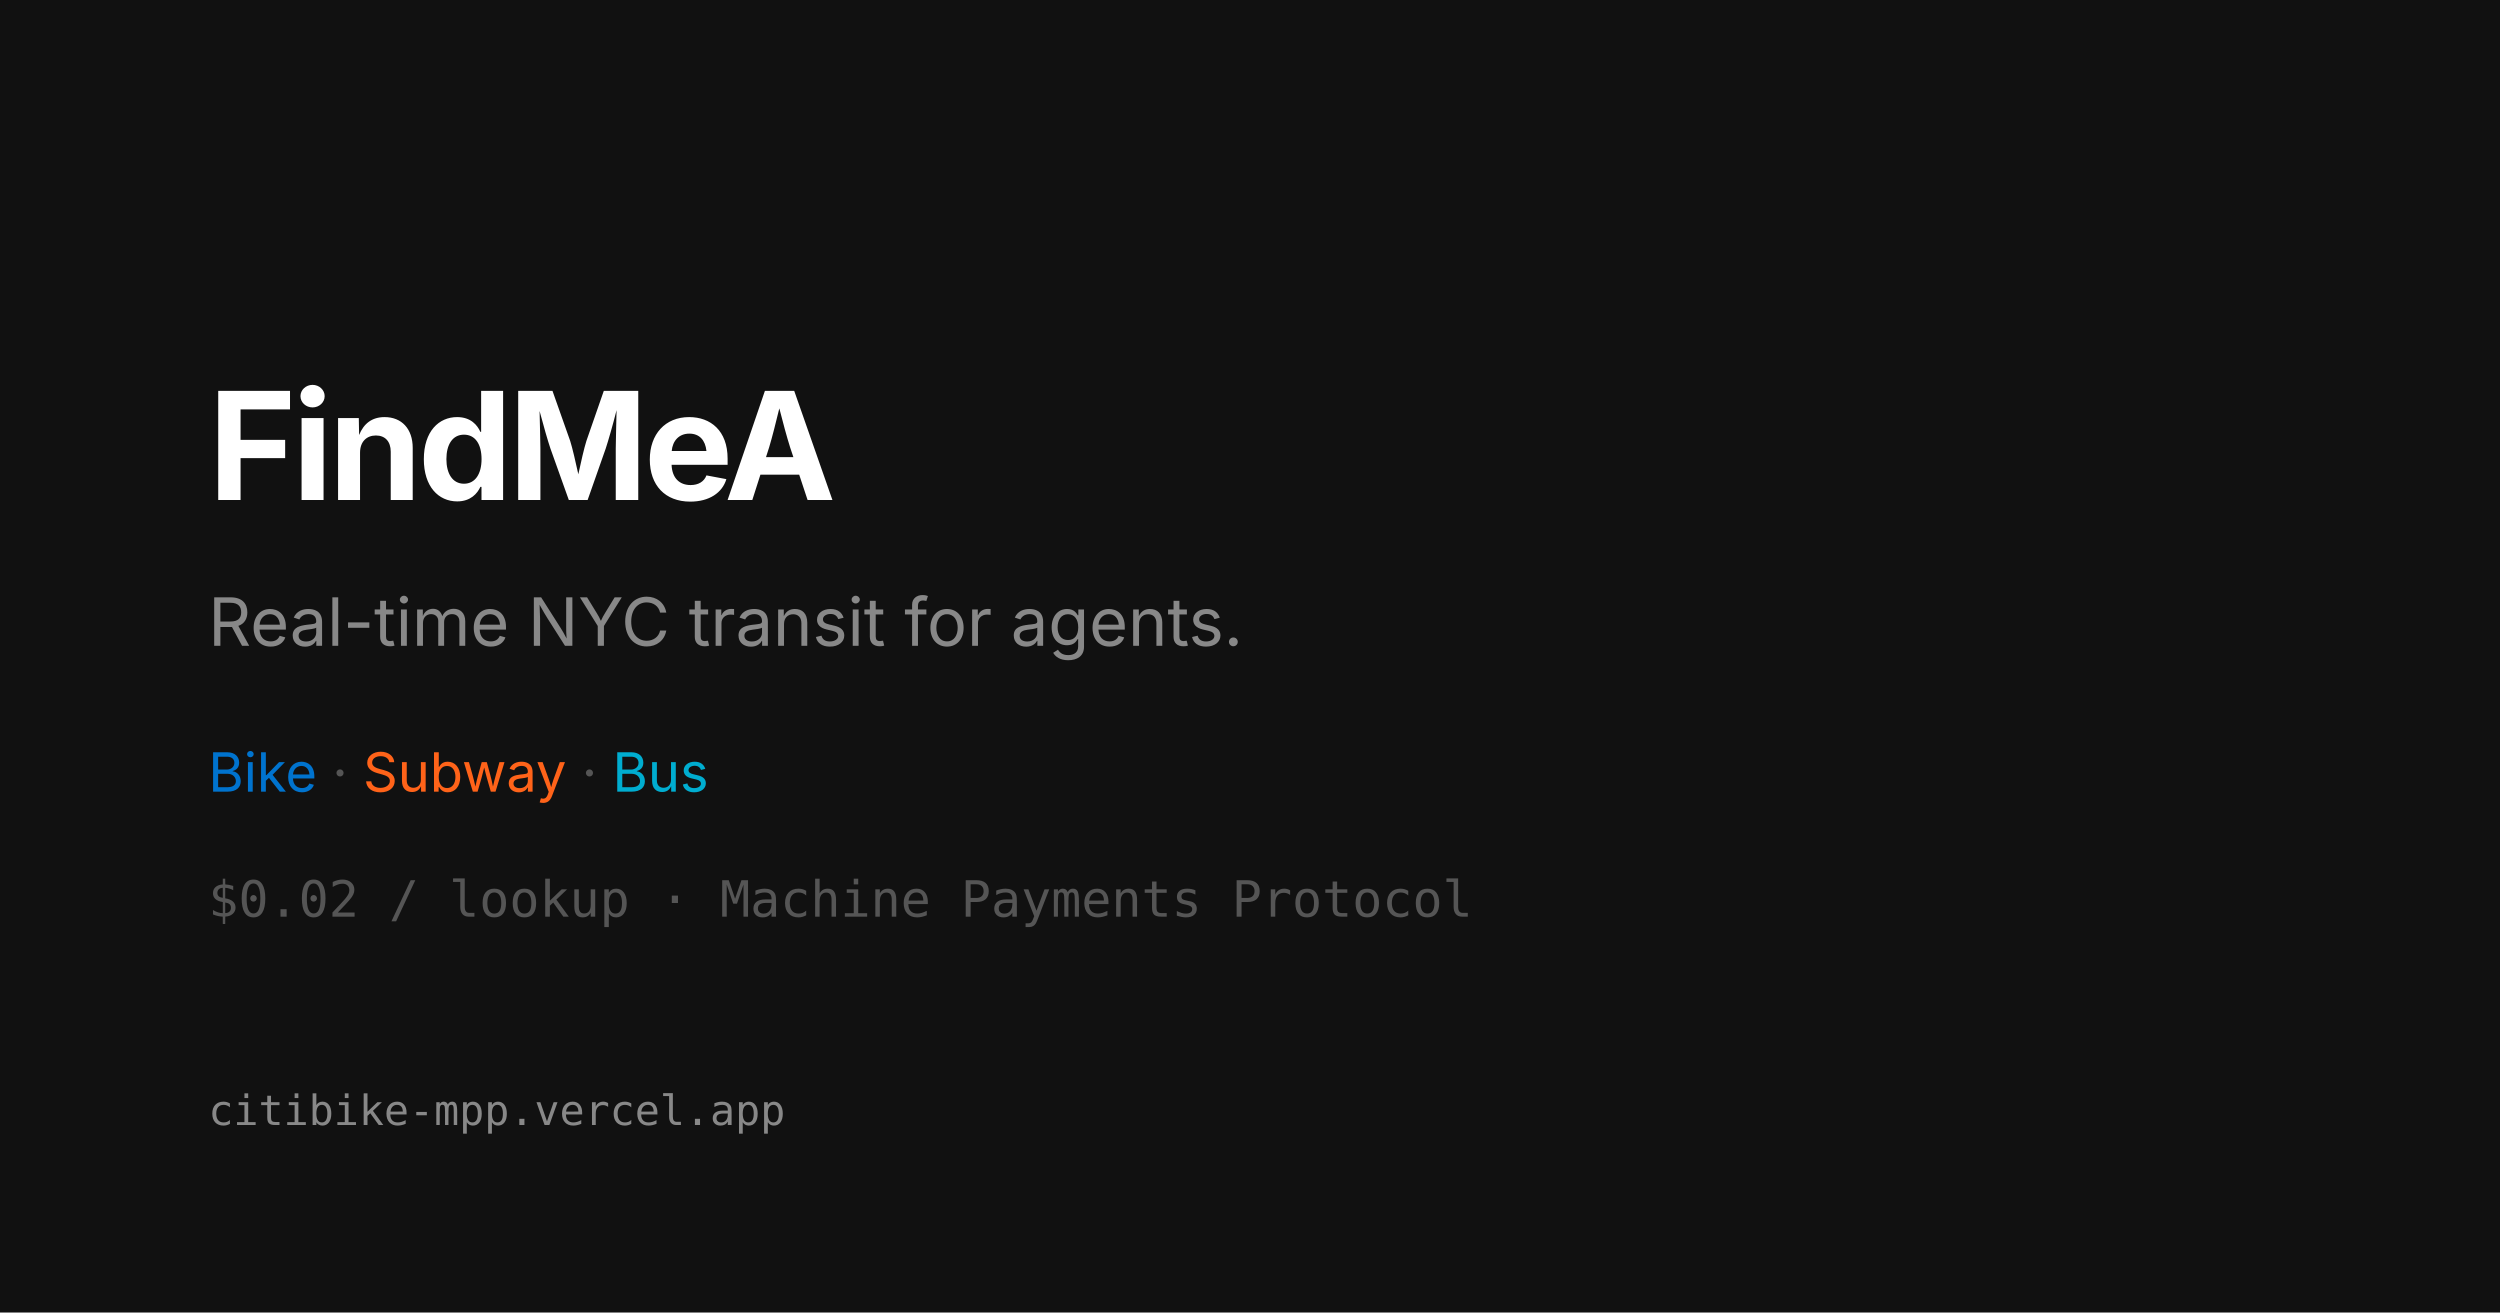
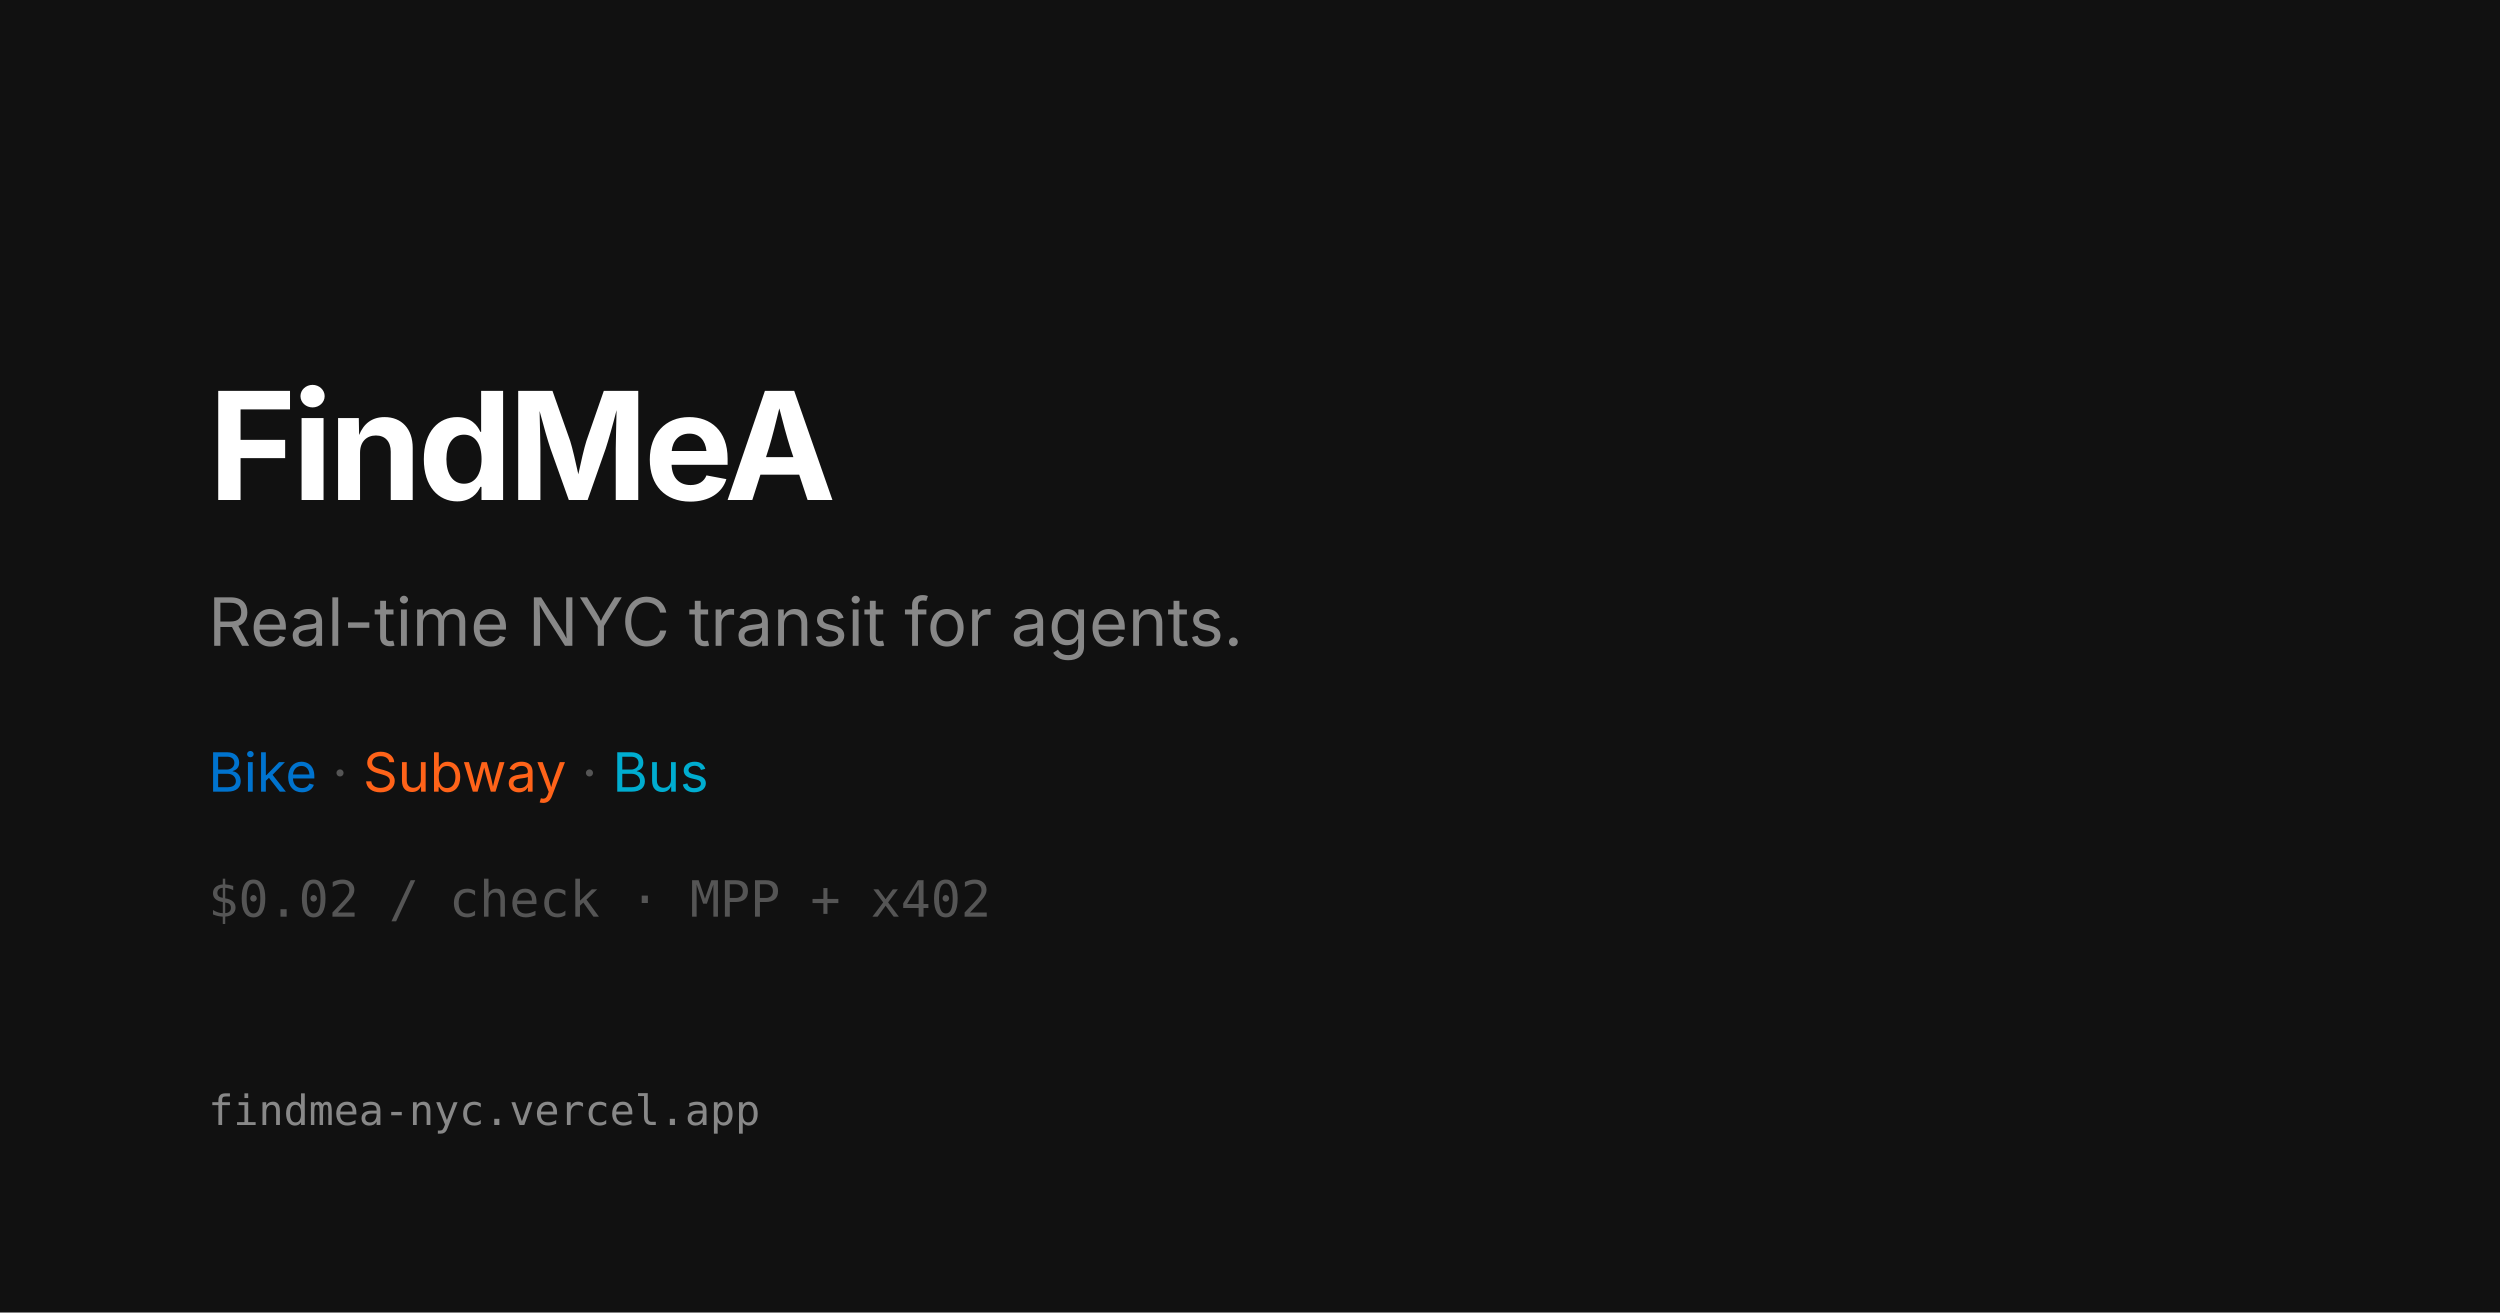
<svg xmlns="http://www.w3.org/2000/svg" viewBox="0 0 1200 630" fill="none">
  <rect width="1200" height="630" fill="#111" />
  <text x="100" y="240" font-family="system-ui, -apple-system, sans-serif" font-weight="700" font-size="72" fill="#fff" letter-spacing="-2">FindMeA</text>
  <text x="100" y="310" font-family="system-ui, -apple-system, sans-serif" font-weight="400" font-size="32" fill="#888">Real-time NYC transit for agents.</text>
  <text x="100" y="380" font-family="system-ui, -apple-system, sans-serif" font-weight="400" font-size="26" fill="#555">
    <tspan fill="#0073CE">Bike</tspan> · <tspan fill="#FF6319">Subway</tspan> · <tspan fill="#00ADD0">Bus</tspan>
  </text>
-   <text x="100" y="440" font-family="monospace" font-weight="400" font-size="24" fill="#555">$0.02 / lookup · Machine Payments Protocol</text>
-   <text x="100" y="540" font-family="monospace" font-weight="400" font-size="20" fill="#888">citibike-mpp.vercel.app</text>
+   <text x="100" y="440" font-family="monospace" font-weight="400" font-size="24" fill="#555">$0.02 / check · MPP + x402</text>
+   <text x="100" y="540" font-family="monospace" font-weight="400" font-size="20" fill="#888">findmea-nyc.vercel.app</text>
</svg>
